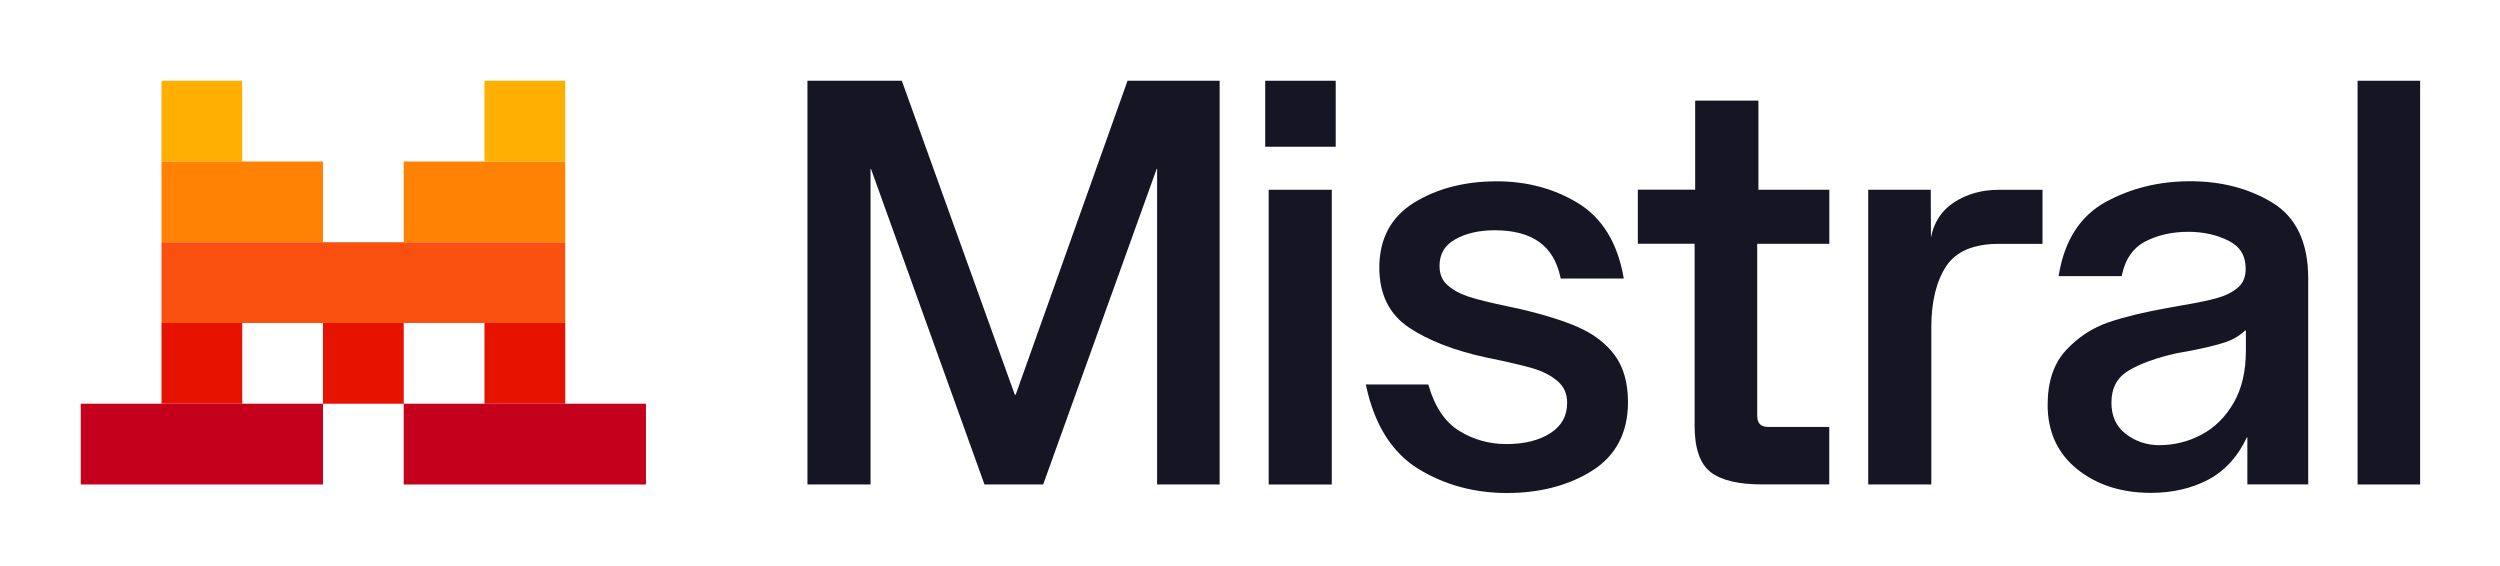
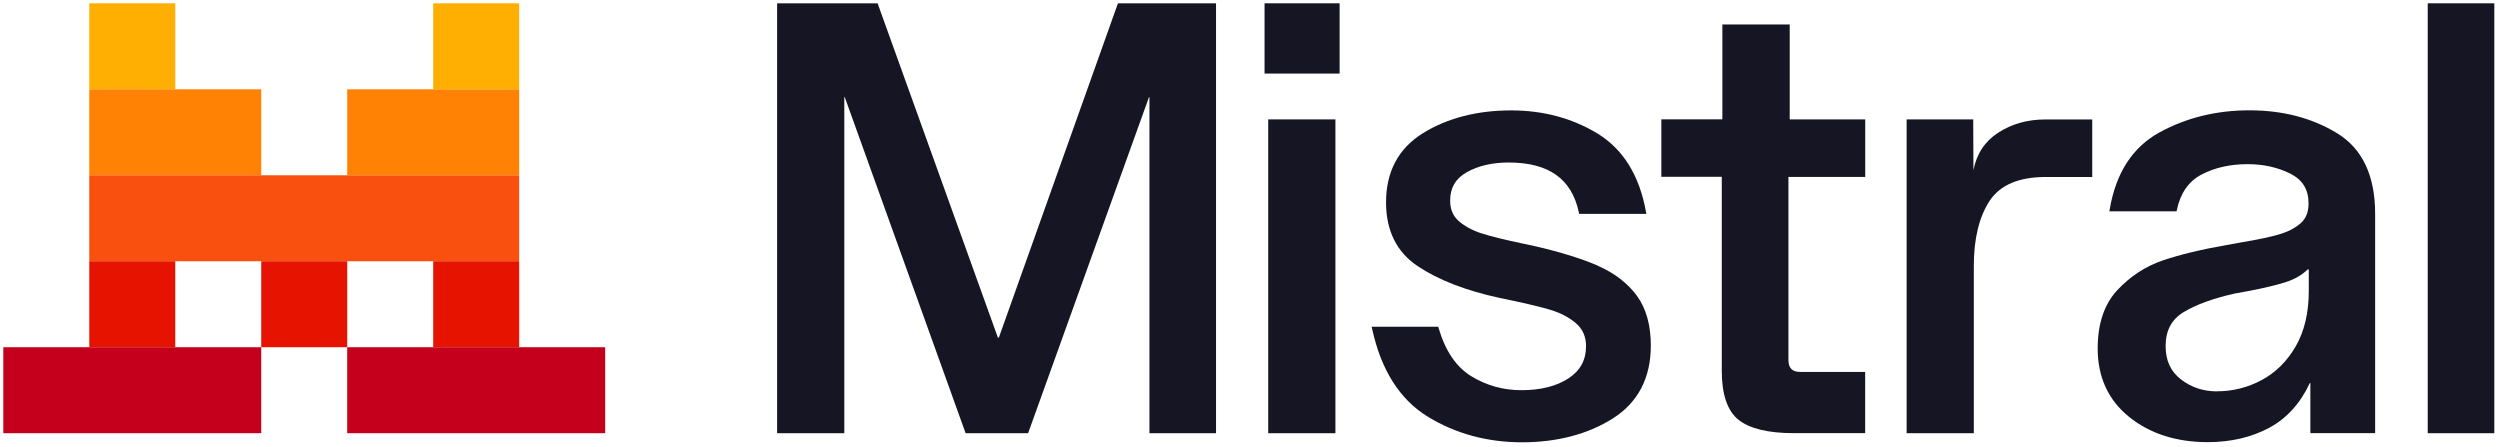
- <svg xmlns="http://www.w3.org/2000/svg" width="805" height="182" viewBox="0 0 805 182" fill="none">
+ <svg xmlns="http://www.w3.org/2000/svg" width="756" height="135" viewBox="25 25 756 135" fill="none">
  <rect x="52" y="26" width="26" height="26" fill="#FFAF01" />
  <rect x="52" y="52" width="52" height="26" fill="#FF8204" />
  <rect x="52" y="78" width="130" height="26" fill="#FA500F" />
  <rect x="156" y="104" width="26" height="26" fill="#E61300" />
  <rect x="104" y="104" width="26" height="26" fill="#E61300" />
  <rect x="52" y="104" width="26" height="26" fill="#E61300" />
  <rect x="130" y="130" width="78" height="26" fill="#C4001D" />
  <rect x="26" y="130" width="78" height="26" fill="#C4001D" />
  <rect x="130" y="52" width="52" height="26" fill="#FF8204" />
  <rect x="156" y="26" width="26" height="26" fill="#FFAF01" />
  <path d="M327.055 127.083H326.76L290.387 26H260V156H280.318V54.372H280.454L316.873 155.637L317.009 156H335.899L372.454 54.372H372.59V156H392.727V26H363.066L327.055 127.083Z" fill="#151524" />
  <path d="M428.83 61.104H408.511V156.006H428.83V61.104Z" fill="#151524" />
  <path d="M430.1 26H407.4V47.248H430.1V26Z" fill="#151524" />
  <path d="M508.45 105.46C503.62 103.328 497.225 101.31 489.424 99.496L485.206 98.588C480.013 97.5 475.931 96.502 473.097 95.595C470.33 94.711 467.995 93.464 466.158 91.876C464.389 90.334 463.527 88.293 463.527 85.64C463.527 81.808 465.16 78.996 468.539 77.091C471.963 75.141 476.249 74.143 481.238 74.143C493.347 74.143 500.286 79.087 502.441 89.223L502.531 89.677H522.85L522.736 89.019C520.764 78.066 515.843 70.129 508.133 65.412C500.468 60.741 491.669 58.383 481.986 58.383C471.691 58.383 462.734 60.696 455.364 65.231C447.903 69.834 444.139 76.887 444.139 86.184C444.139 94.756 447.359 101.242 453.708 105.482C459.967 109.655 468.267 112.875 478.403 115.075C484.957 116.412 489.991 117.569 493.347 118.544C496.658 119.497 499.425 120.902 501.534 122.717C503.62 124.508 504.618 126.798 504.618 129.678C504.618 133.896 502.872 137.094 499.289 139.429C495.683 141.788 490.898 142.99 485.07 142.99C479.582 142.99 474.503 141.584 469.922 138.772C465.387 136.005 462.053 131.107 460.035 124.213L459.922 123.805H439.785L439.943 124.485C442.642 136.89 448.288 145.802 456.747 150.995C465.137 156.142 474.752 158.75 485.274 158.75C495.796 158.75 505.162 156.324 512.713 151.539C520.355 146.709 524.21 139.271 524.21 129.497C524.21 123.306 522.782 118.249 519.993 114.44C517.203 110.653 513.326 107.659 508.427 105.482L508.45 105.46Z" fill="#151524" />
  <path d="M566.163 32.395H545.845V61.081H527.386V78.474H545.664V137.116C545.664 144.328 547.387 149.339 550.811 152.015C554.19 154.646 559.769 155.984 567.433 155.984H589.022V137.479H569.452C566.98 137.479 565.823 136.323 565.823 133.851V78.497H589.044V61.104H566.209V32.395H566.163Z" fill="#151524" />
  <path d="M629.23 65.14C625.216 67.748 622.721 71.535 621.769 76.456L621.701 61.104H601.564V156.006H621.882V105.369C621.882 97.115 623.515 90.493 626.713 85.663C629.865 80.923 635.556 78.519 643.607 78.519H657.689V61.126H643.425C638.096 61.126 633.311 62.487 629.23 65.14Z" fill="#151524" />
  <path d="M731.723 65.276C724.171 60.673 715.305 58.36 705.236 58.36C695.168 58.36 686.188 60.605 678.092 65.004C669.928 69.449 664.849 77.272 662.989 88.248L662.876 88.906H683.194L683.285 88.452C684.351 83.418 686.845 79.812 690.768 77.771C694.76 75.685 699.431 74.642 704.669 74.642C709.431 74.642 713.763 75.594 717.572 77.499C721.291 79.359 723.106 82.307 723.106 86.502C723.106 89.155 722.312 91.128 720.656 92.556C718.956 94.031 716.756 95.142 714.103 95.913C711.404 96.684 707.459 97.523 702.379 98.362L698.365 99.087C690.678 100.425 684.169 102.013 678.999 103.759C673.761 105.55 669.135 108.589 665.234 112.784C661.311 117.025 659.338 122.921 659.338 130.359C659.338 139.021 662.536 146.006 668.863 151.085C675.144 156.142 683.149 158.705 692.605 158.705C699.612 158.705 705.871 157.231 711.246 154.351C716.529 151.493 720.656 146.935 723.491 140.813H723.65V155.983H743.243V89.609C743.243 78.111 739.365 69.925 731.723 65.276ZM695.394 143.352C691.267 143.352 687.616 142.128 684.51 139.724C681.403 137.32 679.884 134.032 679.884 129.656C679.884 124.962 681.675 121.583 685.371 119.36C689.136 117.093 694.329 115.211 700.814 113.759L705.758 112.852C710.157 111.99 713.695 111.129 716.325 110.267C718.933 109.428 721.133 108.135 722.879 106.457H723.174V113.011C723.174 119.587 721.836 125.211 719.228 129.724C716.62 134.236 713.15 137.683 708.933 139.928C704.715 142.196 700.157 143.33 695.394 143.33V143.352Z" fill="#151524" />
  <path d="M779.28 26H759.143V156H779.28V26Z" fill="#151524" />
</svg>
